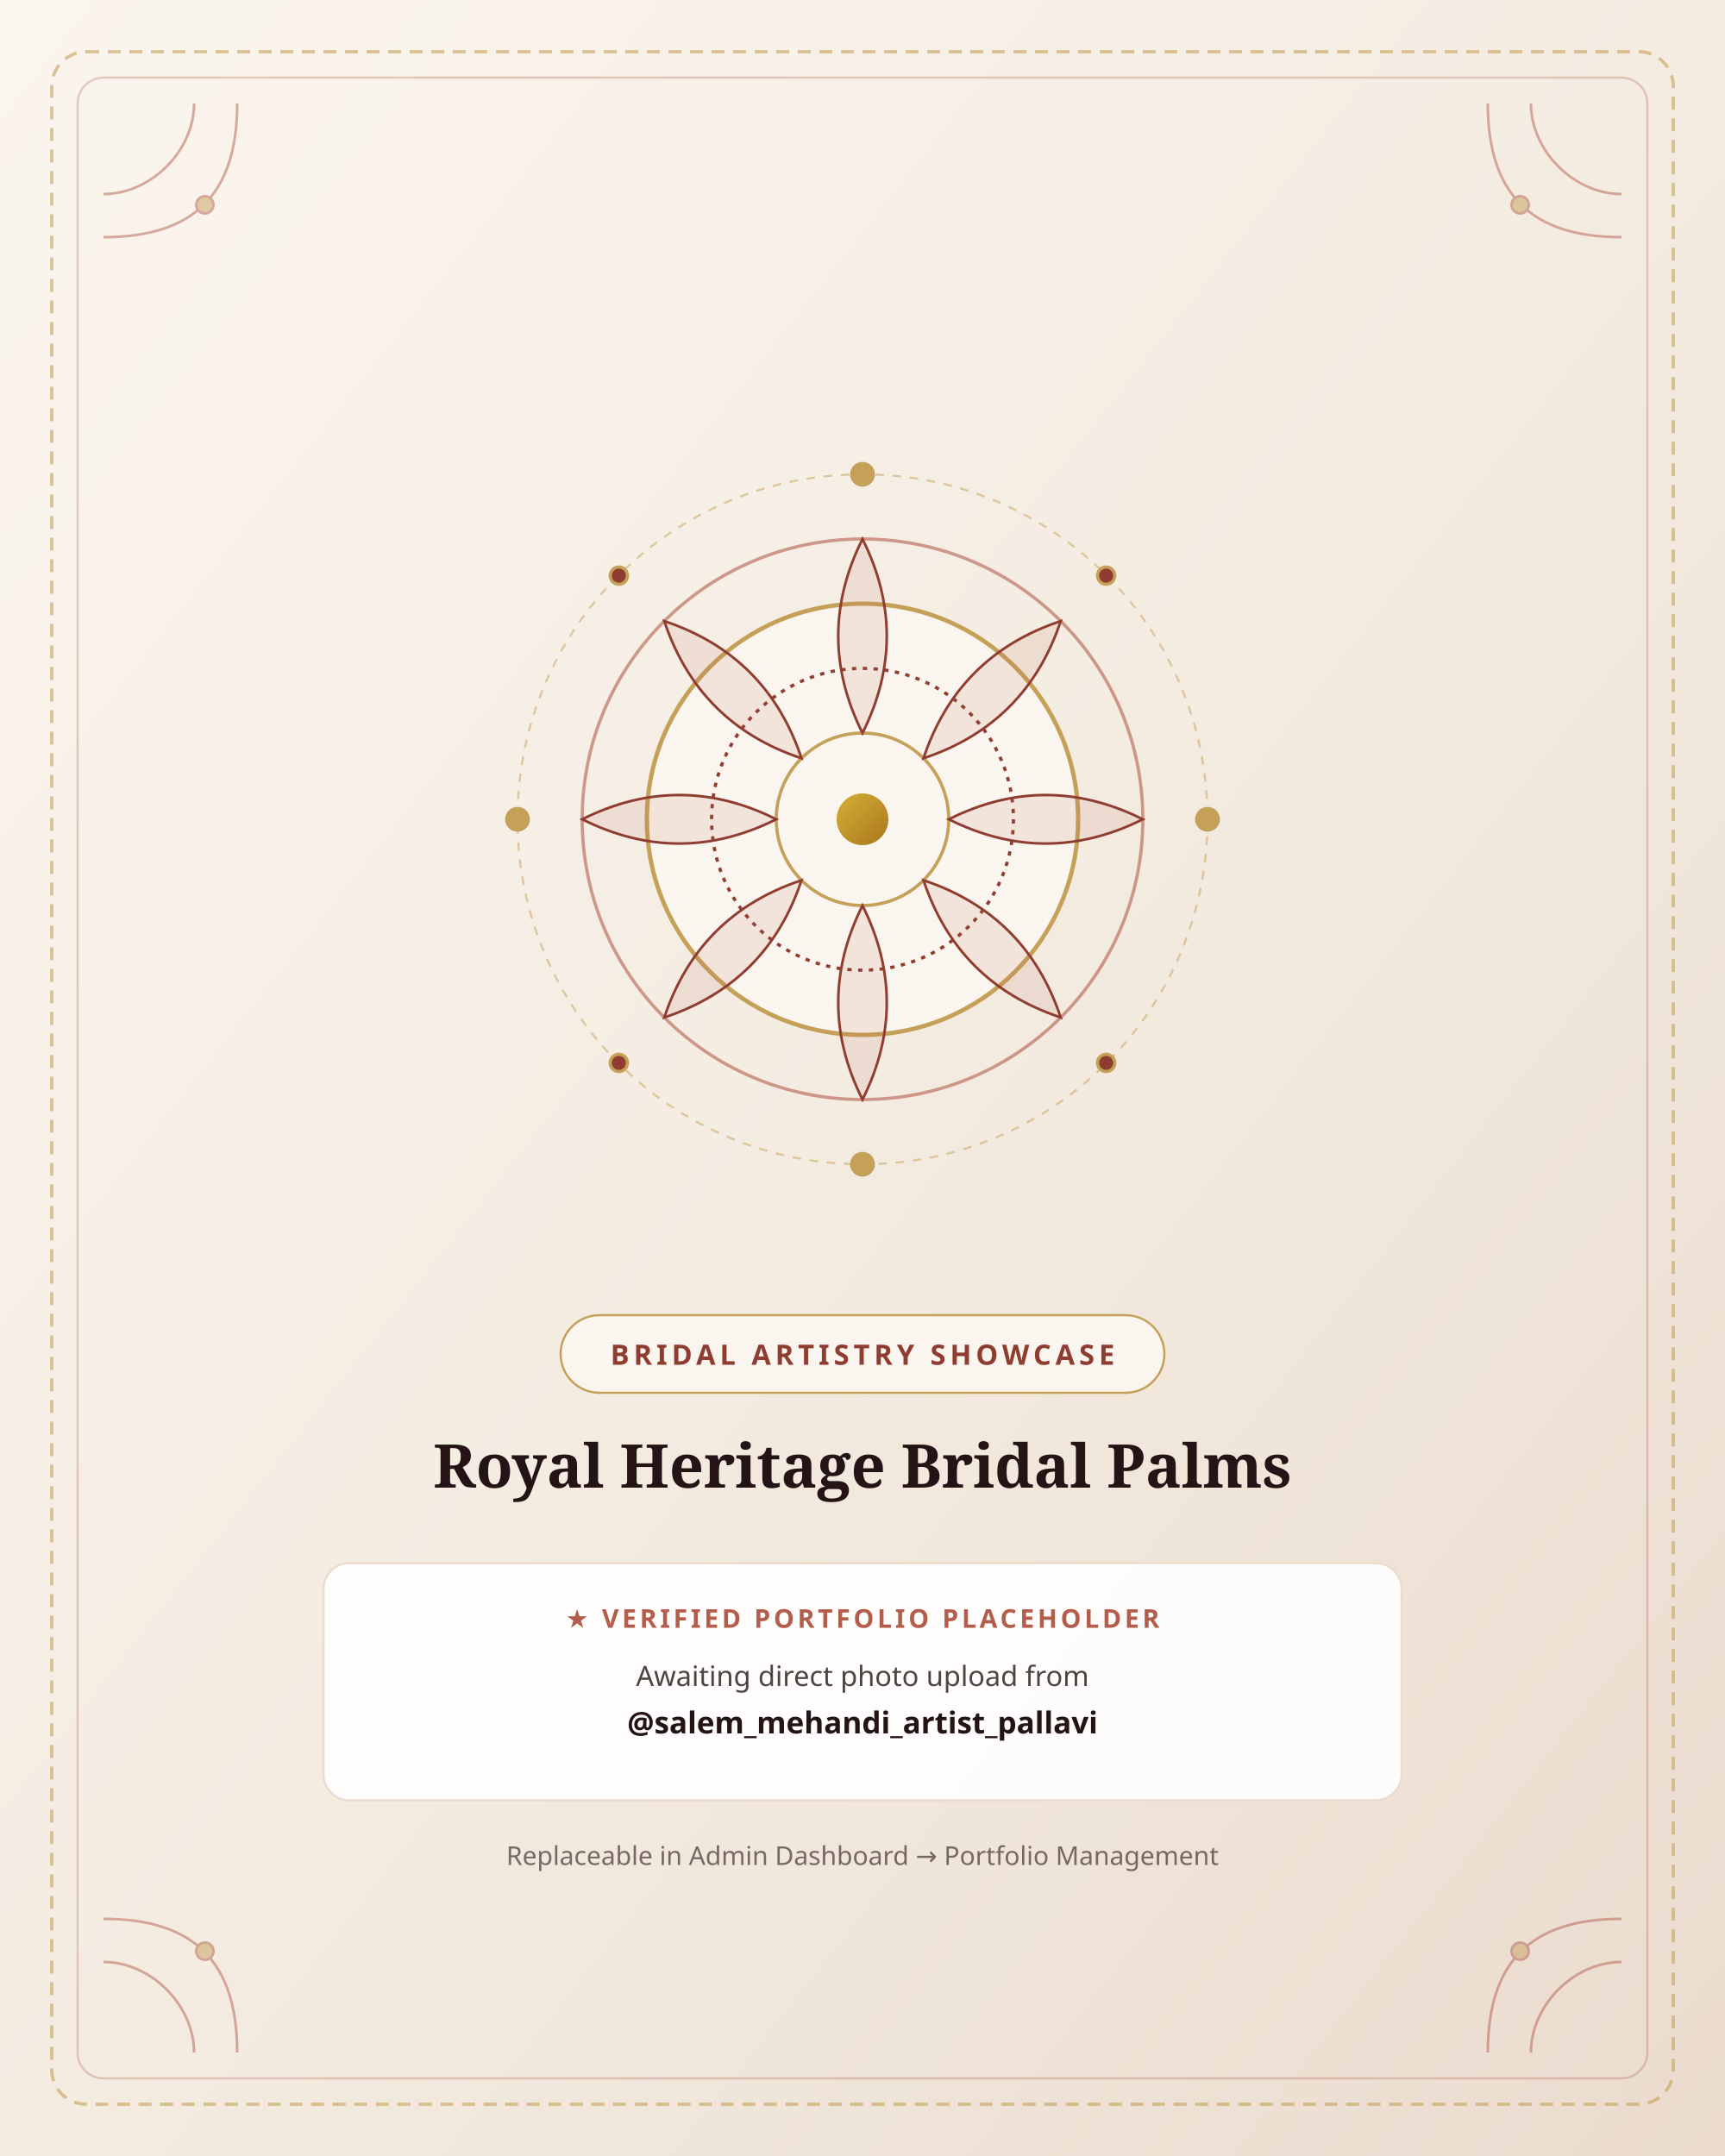
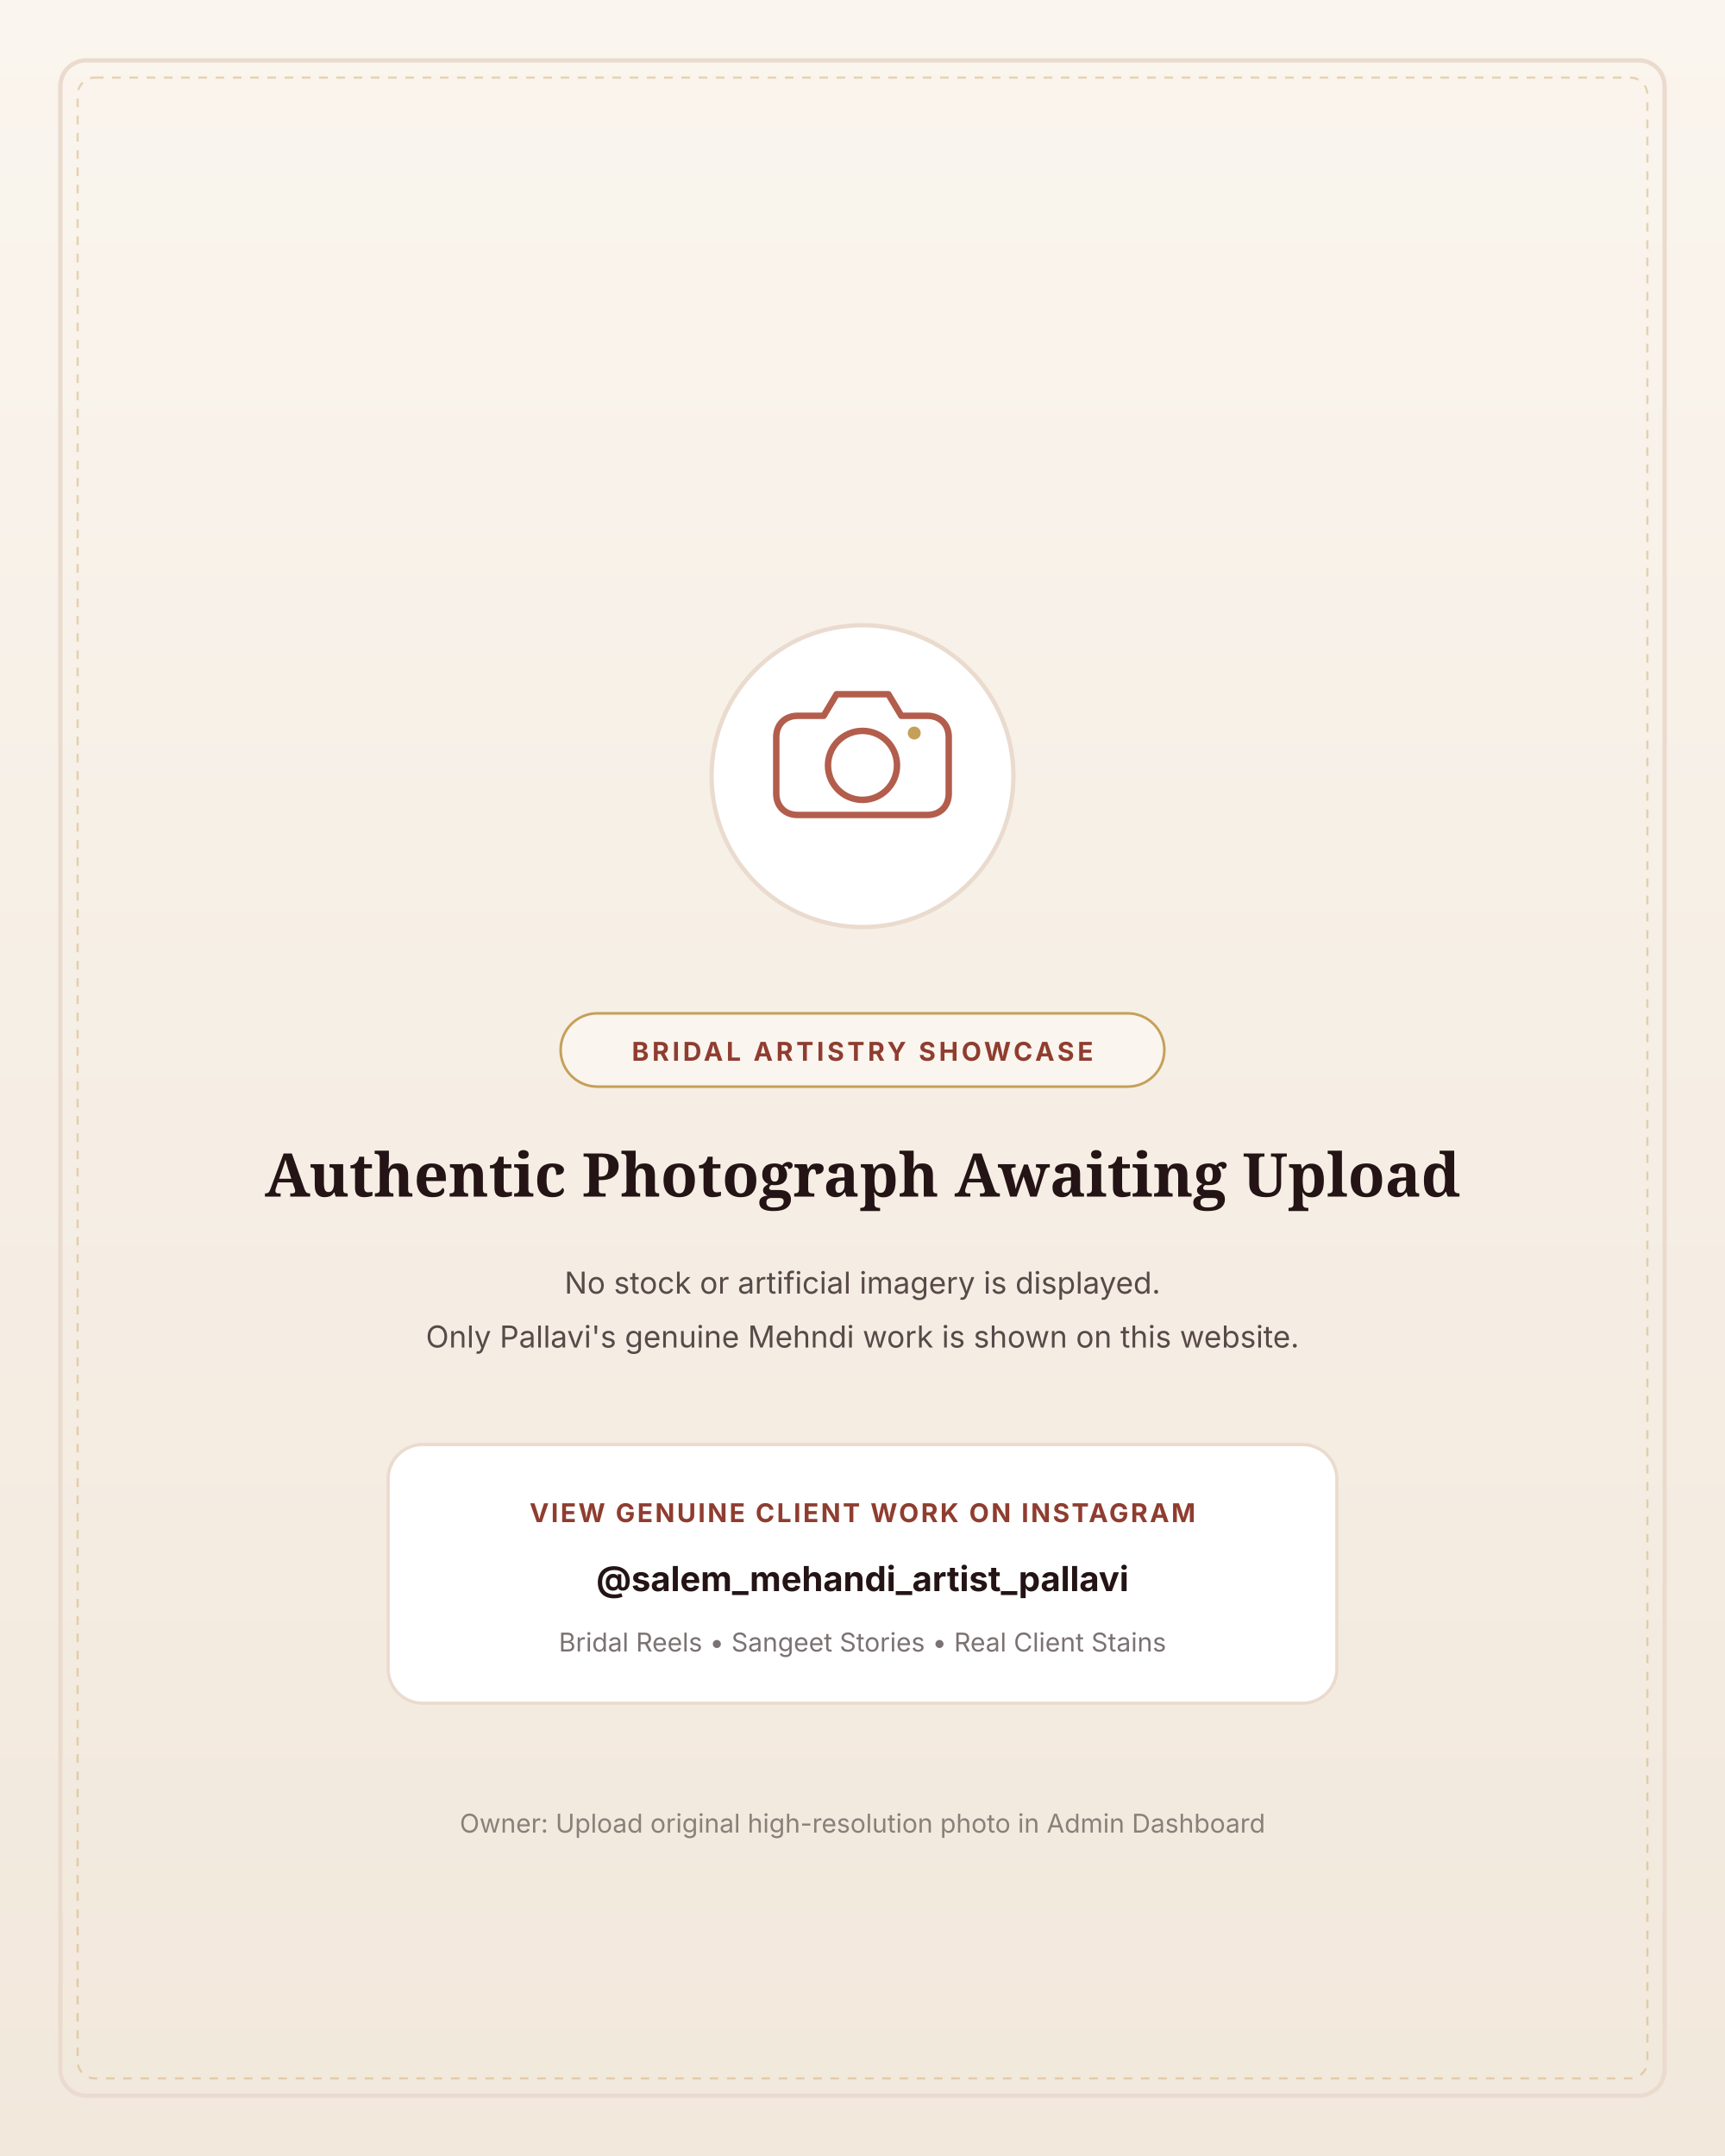
<svg xmlns="http://www.w3.org/2000/svg" viewBox="0 0 800 1000" width="800" height="1000">
  <defs>
-     <linearGradient id="bgGrad" x1="0" y1="0" x2="1" y2="1">
+     <linearGradient id="frameBg" x1="0" y1="0" x2="0" y2="1">
      <stop offset="0%" stop-color="#FAF5EE" />
-       <stop offset="50%" stop-color="#F4ECE1" />
-       <stop offset="100%" stop-color="#EADBCE" />
-     </linearGradient>
-     <linearGradient id="goldGrad" x1="0" y1="0" x2="1" y2="1">
-       <stop offset="0%" stop-color="#D4AF37" />
-       <stop offset="100%" stop-color="#AA771C" />
+       <stop offset="100%" stop-color="#F2E8DC" />
    </linearGradient>
  </defs>
-   <rect width="800" height="1000" fill="url(#bgGrad)" />
-   <rect x="24" y="24" width="752" height="952" rx="16" fill="none" stroke="#C5A059" stroke-width="1.5" stroke-dasharray="6 4" opacity="0.6" />
-   <rect x="36" y="36" width="728" height="928" rx="12" fill="none" stroke="#B35D4D" stroke-width="1" opacity="0.3" />
-   <g fill="none" stroke="#B35D4D" stroke-width="1.2" opacity="0.5">
-     <path d="M48 90 C 70 90, 90 70, 90 48" />
-     <path d="M48 110 C 90 110, 110 90, 110 48" />
-     <circle cx="95" cy="95" r="4" fill="#C5A059" />
-     <path d="M752 90 C 730 90, 710 70, 710 48" />
-     <path d="M752 110 C 710 110, 690 90, 690 48" />
-     <circle cx="705" cy="95" r="4" fill="#C5A059" />
-     <path d="M48 910 C 70 910, 90 930, 90 952" />
-     <path d="M48 890 C 90 890, 110 910, 110 952" />
-     <circle cx="95" cy="905" r="4" fill="#C5A059" />
-     <path d="M752 910 C 730 910, 710 930, 710 952" />
-     <path d="M752 890 C 710 890, 690 910, 690 952" />
-     <circle cx="705" cy="905" r="4" fill="#C5A059" />
-   </g>
-   <g transform="translate(400, 380)">
-     <circle cx="0" cy="0" r="160" fill="none" stroke="#C5A059" stroke-width="1" stroke-dasharray="4 4" opacity="0.5" />
-     <circle cx="0" cy="0" r="130" fill="none" stroke="#B35D4D" stroke-width="1.5" opacity="0.6" />
-     <circle cx="0" cy="0" r="100" fill="#FAF5EE" stroke="#C5A059" stroke-width="2" />
-     <circle cx="0" cy="0" r="70" fill="none" stroke="#8F3D30" stroke-width="1.5" stroke-dasharray="2 3" />
-     <circle cx="0" cy="0" r="40" fill="#FAF5EE" stroke="#C5A059" stroke-width="1.5" />
-     <circle cx="0" cy="0" r="12" fill="url(#goldGrad)" />
-     <g fill="#B35D4D" fill-opacity="0.12" stroke="#8F3D30" stroke-width="1.2">
-       <path d="M0 -40 C -15 -70, -15 -100, 0 -130 C 15 -100, 15 -70, 0 -40 Z" />
-       <path d="M0 -40 C -15 -70, -15 -100, 0 -130 C 15 -100, 15 -70, 0 -40 Z" transform="rotate(45)" />
-       <path d="M0 -40 C -15 -70, -15 -100, 0 -130 C 15 -100, 15 -70, 0 -40 Z" transform="rotate(90)" />
-       <path d="M0 -40 C -15 -70, -15 -100, 0 -130 C 15 -100, 15 -70, 0 -40 Z" transform="rotate(135)" />
-       <path d="M0 -40 C -15 -70, -15 -100, 0 -130 C 15 -100, 15 -70, 0 -40 Z" transform="rotate(180)" />
-       <path d="M0 -40 C -15 -70, -15 -100, 0 -130 C 15 -100, 15 -70, 0 -40 Z" transform="rotate(225)" />
-       <path d="M0 -40 C -15 -70, -15 -100, 0 -130 C 15 -100, 15 -70, 0 -40 Z" transform="rotate(270)" />
-       <path d="M0 -40 C -15 -70, -15 -100, 0 -130 C 15 -100, 15 -70, 0 -40 Z" transform="rotate(315)" />
-     </g>
-     <g fill="none" stroke="#C5A059" stroke-width="1.5">
-       <circle cx="0" cy="-160" r="5" fill="#C5A059" />
-       <circle cx="160" cy="0" r="5" fill="#C5A059" />
-       <circle cx="0" cy="160" r="5" fill="#C5A059" />
-       <circle cx="-160" cy="0" r="5" fill="#C5A059" />
-       <circle cx="113" cy="113" r="4" fill="#8F3D30" />
-       <circle cx="-113" cy="113" r="4" fill="#8F3D30" />
-       <circle cx="113" cy="-113" r="4" fill="#8F3D30" />
-       <circle cx="-113" cy="-113" r="4" fill="#8F3D30" />
+   <rect width="800" height="1000" fill="url(#frameBg)" />
+   <rect x="28" y="28" width="744" height="944" rx="12" fill="none" stroke="#EADBCE" stroke-width="2" />
+   <rect x="36" y="36" width="728" height="928" rx="8" fill="none" stroke="#C5A059" stroke-width="1" stroke-dasharray="4 4" opacity="0.4" />
+   <g transform="translate(400, 360)">
+     <circle cx="0" cy="0" r="70" fill="#FFFFFF" stroke="#EADBCE" stroke-width="2" />
+     <g fill="none" stroke="#B35D4D" stroke-width="3" stroke-linecap="round" stroke-linejoin="round">
+       <path d="M-30 18 L 30 18 C 36 18, 40 14, 40 8 L 40 -18 C 40 -24, 36 -28, 30 -28 L 18 -28 L 12 -38 L -12 -38 L -18 -28 L -30 -28 C -36 -28, -40 -24, -40 -18 L -40 8 C -40 14, -36 18, -30 18 Z" />
+       <circle cx="0" cy="-5" r="16" />
+       <circle cx="24" cy="-20" r="3" fill="#C5A059" stroke="none" />
    </g>
  </g>
-   <g text-anchor="middle" font-family="'Playfair Display', Georgia, serif">
-     <rect x="260" y="610" width="280" height="36" rx="18" fill="#FAF5EE" stroke="#C5A059" stroke-width="1" />
-     <text x="400" y="633" font-family="'Plus Jakarta Sans', system-ui, sans-serif" font-size="13" font-weight="700" fill="#8F3D30" letter-spacing="2">
+   <g text-anchor="middle" font-family="'Plus Jakarta Sans', system-ui, -apple-system, sans-serif">
+     <rect x="260" y="470" width="280" height="34" rx="17" fill="#FAF5EE" stroke="#C5A059" stroke-width="1.2" />
+     <text x="400" y="492" font-size="12" font-weight="700" fill="#8F3D30" letter-spacing="1.5">
      BRIDAL ARTISTRY SHOWCASE
    </text>
-     <text x="400" y="690" font-size="28" font-weight="700" fill="#241416">
-       Royal Heritage Bridal Palms
+     <text x="400" y="555" font-family="'Playfair Display', Georgia, serif" font-size="28" font-weight="700" fill="#241416">
+       Authentic Photograph Awaiting Upload
    </text>
-     <rect x="150" y="725" width="500" height="110" rx="12" fill="#FFFFFF" fill-opacity="0.9" stroke="#EADBCE" stroke-width="1" />
-     <text x="400" y="755" font-family="'Plus Jakarta Sans', system-ui, sans-serif" font-size="12" font-weight="700" fill="#B35D4D" letter-spacing="1.5">
-       ★ VERIFIED PORTFOLIO PLACEHOLDER
+     <text x="400" y="600" font-size="14" fill="#241416" fill-opacity="0.75">
+       No stock or artificial imagery is displayed.
    </text>
-     <text x="400" y="782" font-family="'Plus Jakarta Sans', system-ui, sans-serif" font-size="13" fill="#241416" fill-opacity="0.8">
-       Awaiting direct photo upload from
+     <text x="400" y="625" font-size="14" fill="#241416" fill-opacity="0.75">
+       Only Pallavi's genuine Mehndi work is shown on this website.
    </text>
-     <text x="400" y="804" font-family="'Plus Jakarta Sans', system-ui, sans-serif" font-size="14" font-weight="700" fill="#241416">
-       @salem_mehandi_artist_pallavi
-     </text>
-     <text x="400" y="865" font-family="'Plus Jakarta Sans', system-ui, sans-serif" font-size="12" fill="#241416" fill-opacity="0.6">
-       Replaceable in Admin Dashboard → Portfolio Management
+     <g transform="translate(180, 670)">
+       <rect x="0" y="0" width="440" height="120" rx="16" fill="#FFFFFF" stroke="#EADBCE" stroke-width="1.5" />
+       <text x="220" y="36" font-size="12" font-weight="700" fill="#8F3D30" letter-spacing="1">
+         VIEW GENUINE CLIENT WORK ON INSTAGRAM
+       </text>
+       <text x="220" y="68" font-size="16" font-weight="700" fill="#241416">
+         @salem_mehandi_artist_pallavi
+       </text>
+       <text x="220" y="96" font-size="12" fill="#241416" fill-opacity="0.6">
+         Bridal Reels • Sangeet Stories • Real Client Stains
+       </text>
+     </g>
+     <text x="400" y="850" font-size="12" fill="#241416" fill-opacity="0.5">
+       Owner: Upload original high-resolution photo in Admin Dashboard
    </text>
  </g>
</svg>
